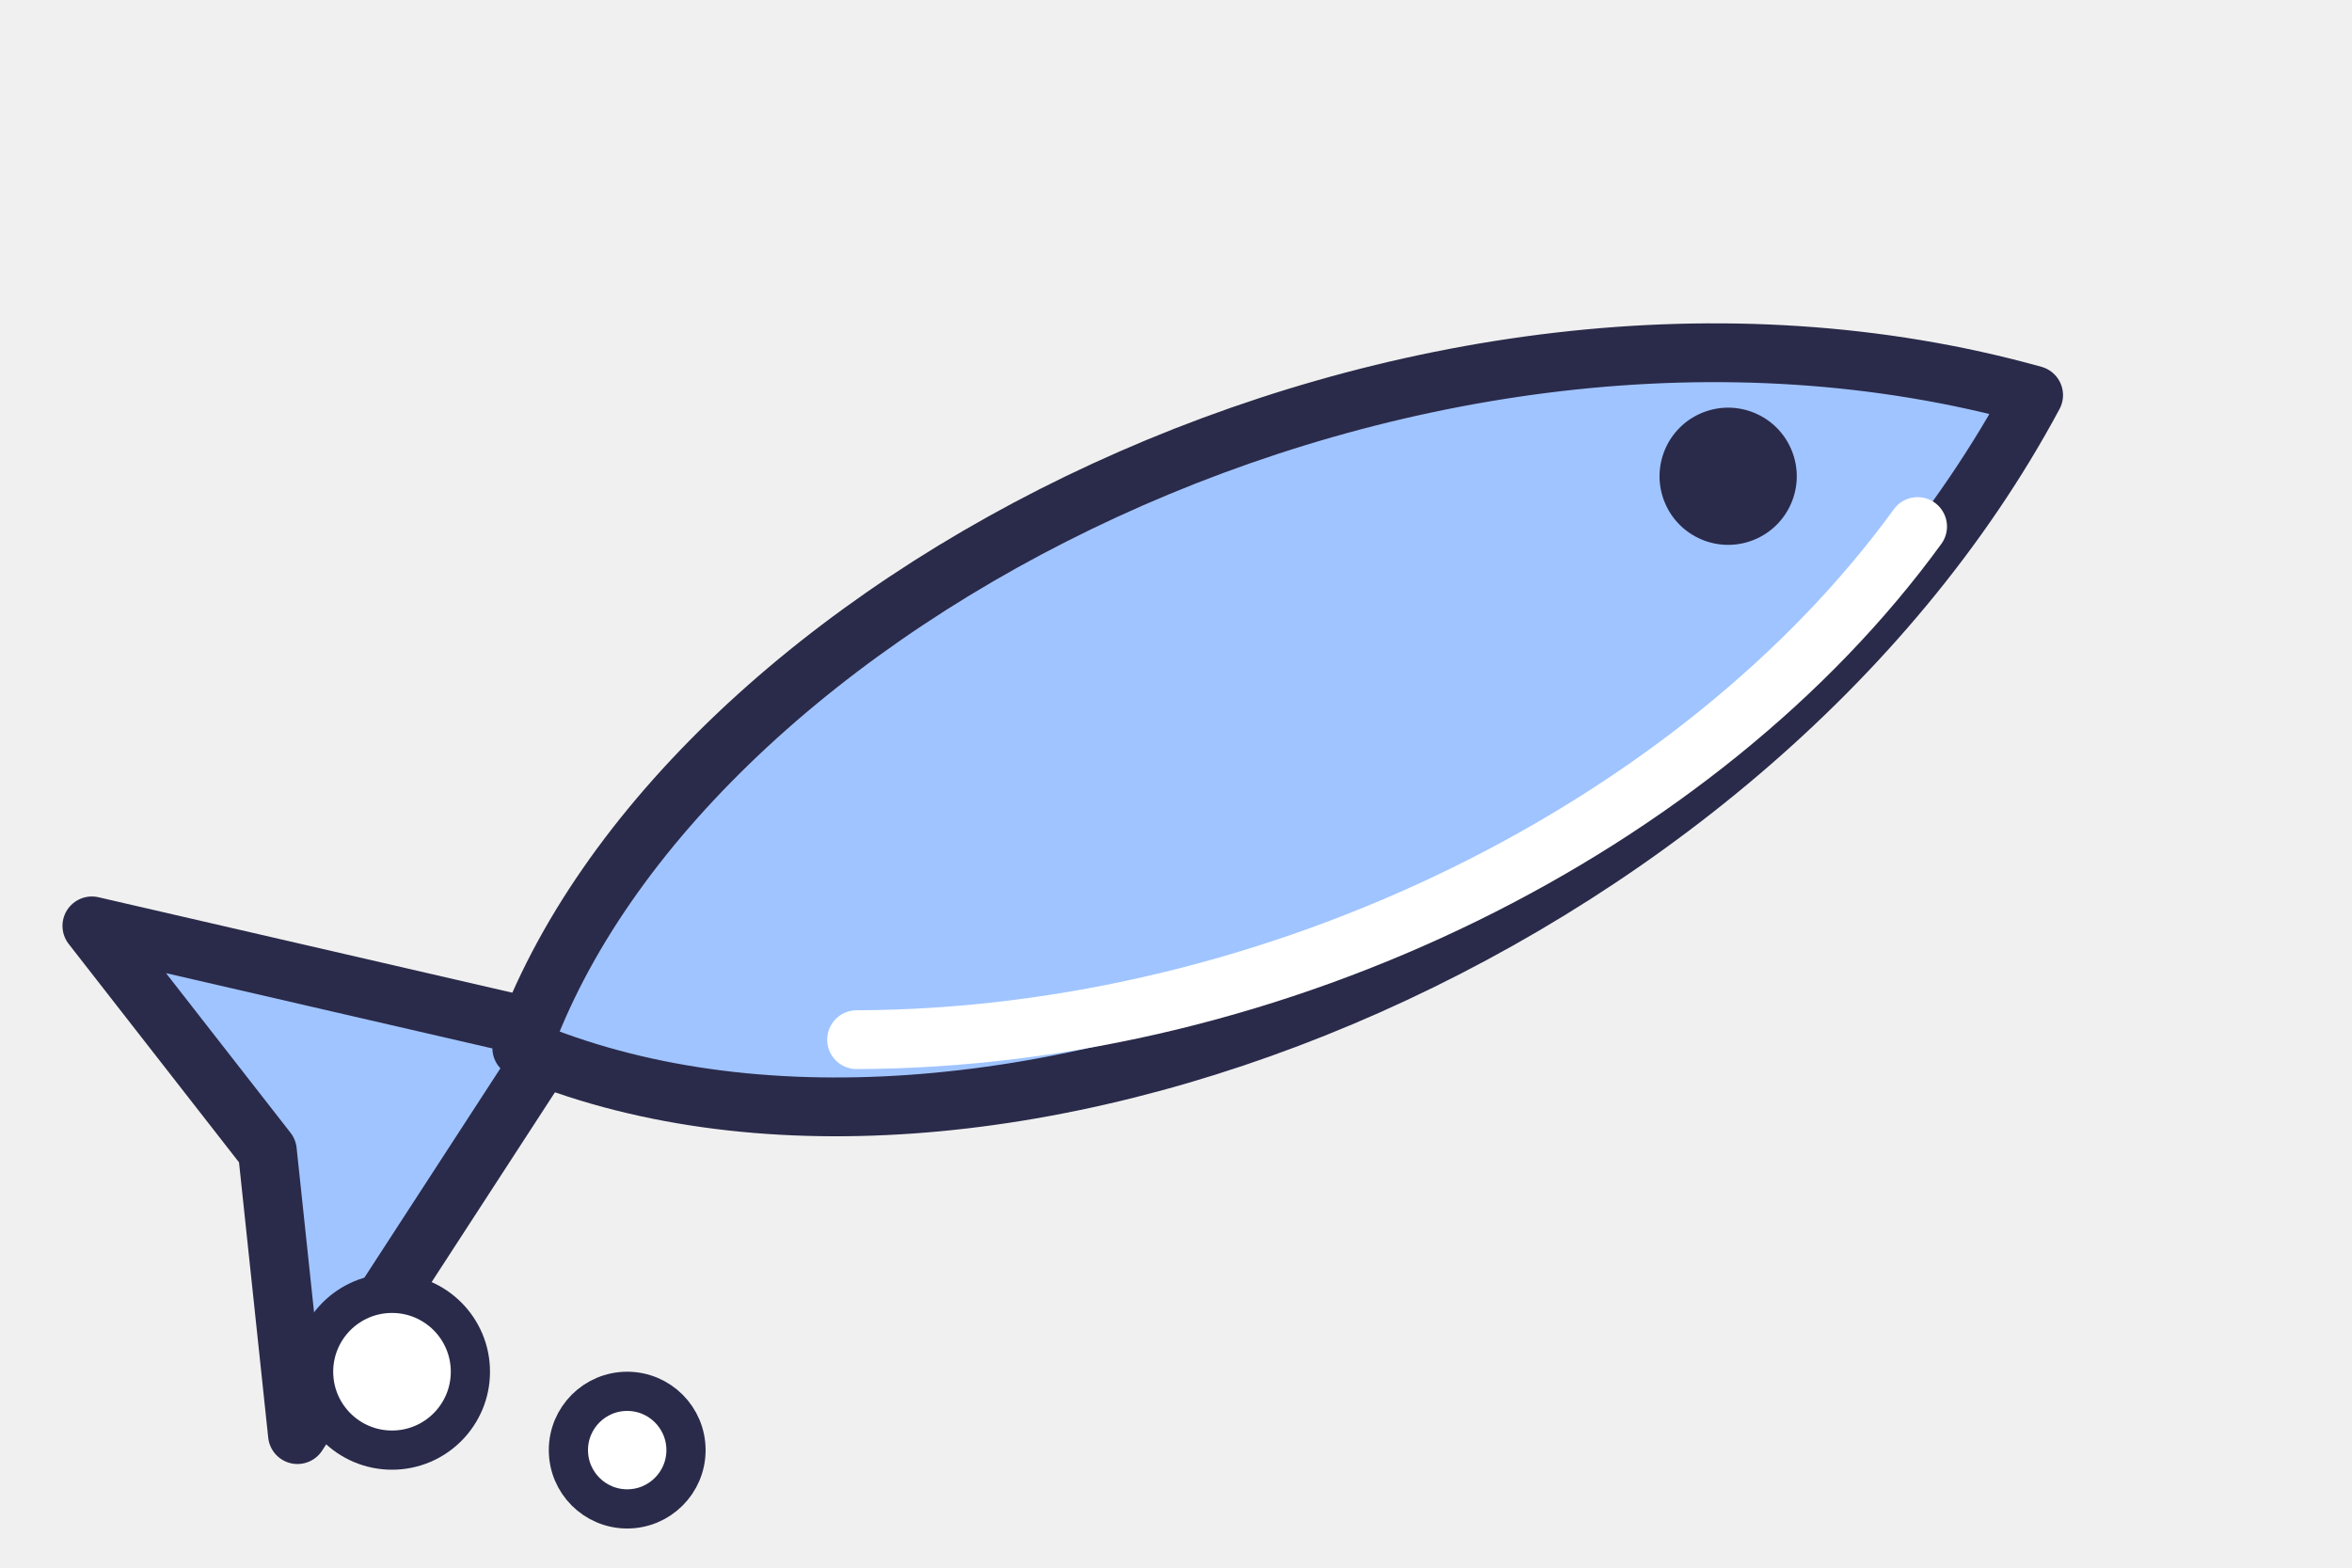
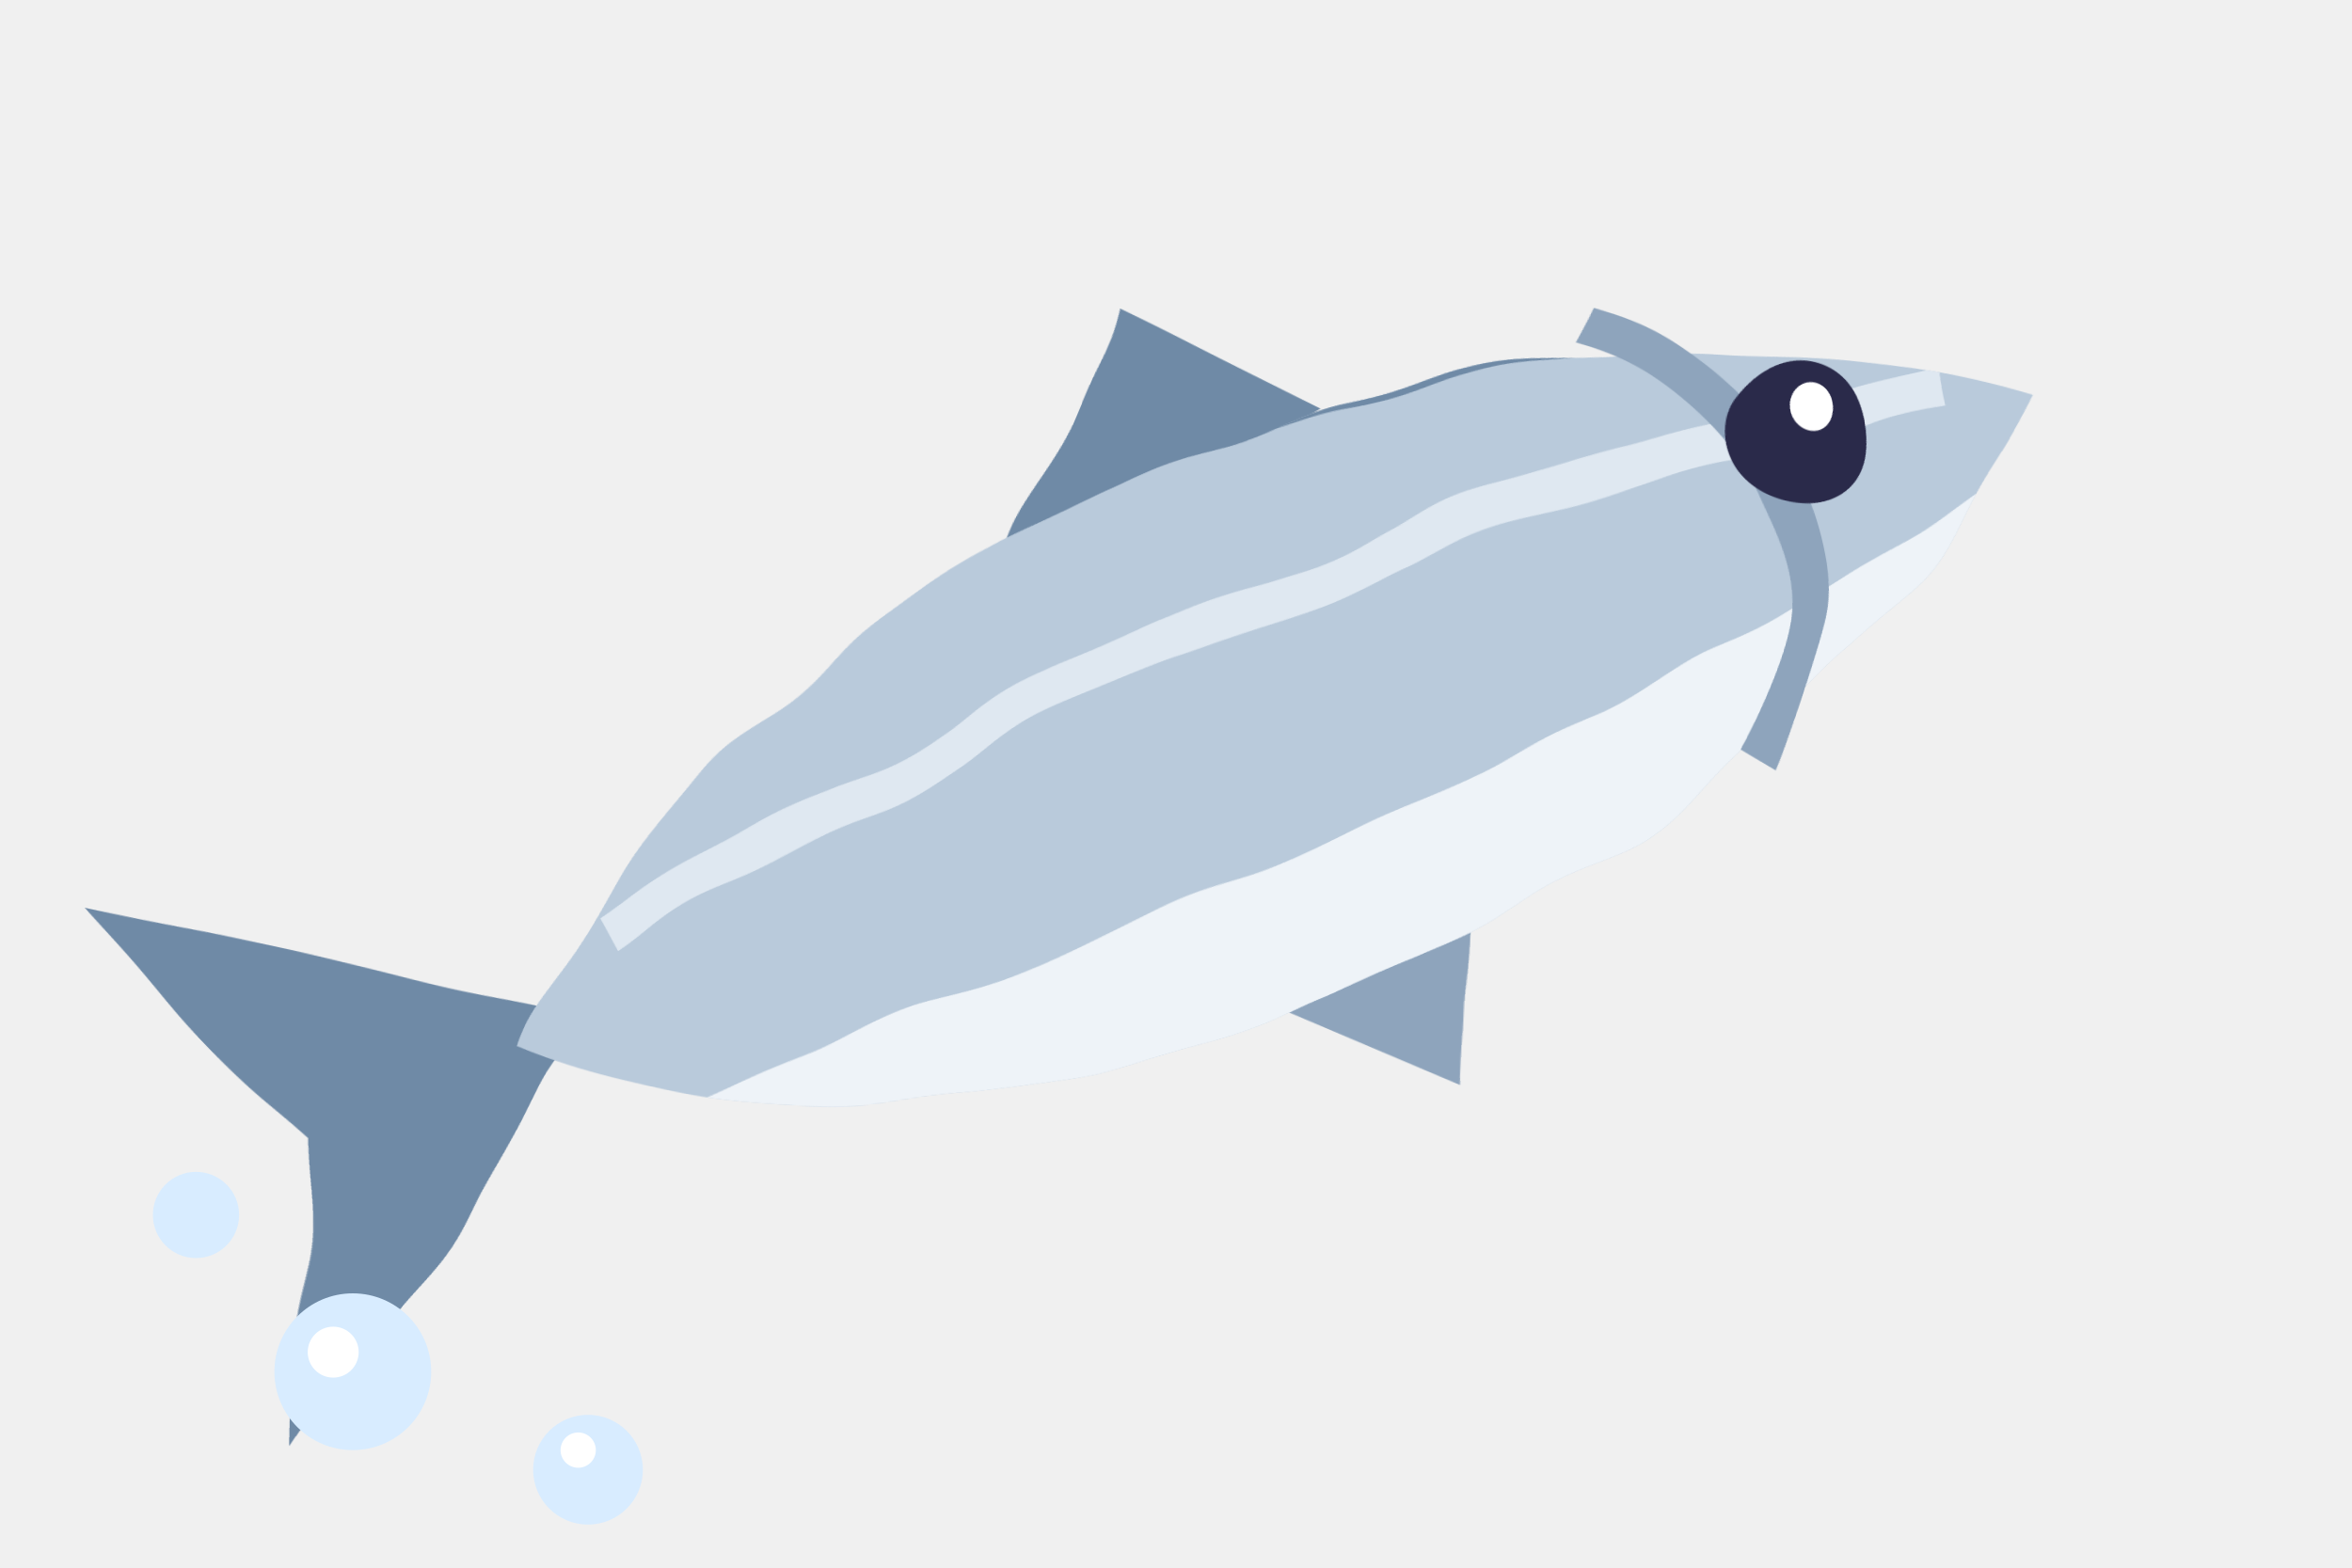
<svg xmlns="http://www.w3.org/2000/svg" viewBox="0 0 120 80">
-   <g transform="rotate(-22 60 40)" stroke="#2a2a4a" stroke-width="3" stroke-linejoin="round">
-     <path d="M26 40 L6 26 L10 40 L6 54 Z" fill="#a0c4ff" />
-     <path d="M24 40 C40 22 82 18 108 38 C84 58 42 58 24 40 Z" fill="#a0c4ff" />
-     <path d="M40 46 C60 54 84 52 100 42" fill="none" stroke="#ffffff" stroke-width="3" stroke-linecap="round" />
-     <circle cx="92" cy="36" r="3.5" fill="#2a2a4a" stroke="none" />
+   <defs>
+     <filter id="brush" x="-5%" y="-5%" width="110%" height="110%">
+       <feTurbulence type="fractalNoise" baseFrequency="0.08" numOctaves="2" seed="3" />
+       <feDisplacementMap in="SourceGraphic" scale="2.5" />
+     </filter>
+     <clipPath id="body">
+       <path d="M24 40 C40 22 82 18 108 38 C84 58 42 58 24 40 Z" />
+     </clipPath>
+   </defs>
+   <g transform="rotate(-22 60 40)" filter="url(#brush)">
+     <path d="M28 40 L6 25 L12 40 L6 55 Z" fill="#6f8aa6" />
+     <path d="M56 26 L66 16 L74 25 Z" fill="#6f8aa6" />
+     <path d="M60 52 L68 60 L72 51 Z" fill="#8ea4bc" />
+     <g clip-path="url(#body)">
+       <rect x="0" y="0" width="120" height="80" fill="#b9cadb" />
+       <path d="M20 20 C50 22 80 24 112 34 L112 0 L20 0 Z" fill="#6f8aa6" />
+       <path d="M20 46 C50 46 80 46 112 40 L112 80 L20 80 Z" fill="#eef3f8" />
+       <path d="M30 36 C56 32 84 32 104 36" stroke="#dfe8f1" stroke-width="2" fill="none" />
+     </g>
+     <path d="M88 26 C96 32 96 44 88 50" stroke="#8ea4bc" stroke-width="2" fill="none" />
+     <circle cx="96" cy="35" r="3.6" fill="#2a2a4a" />
+     <circle cx="97" cy="34" r="1.2" fill="#ffffff" />
  </g>
-   <g fill="#ffffff" stroke="#2a2a4a" stroke-width="2">
-     <circle cx="20" cy="70" r="4" />
-     <circle cx="32" cy="74" r="3" />
+   <g fill="#d8ecff">
+     <circle cx="18" cy="70" r="4" />
+     <circle cx="30" cy="75" r="2.8" />
+     <circle cx="10" cy="62" r="2.2" />
+   </g>
+   <g fill="#ffffff">
+     <circle cx="17" cy="69" r="1.3" />
+     <circle cx="29.5" cy="74" r="0.9" />
  </g>
</svg>
